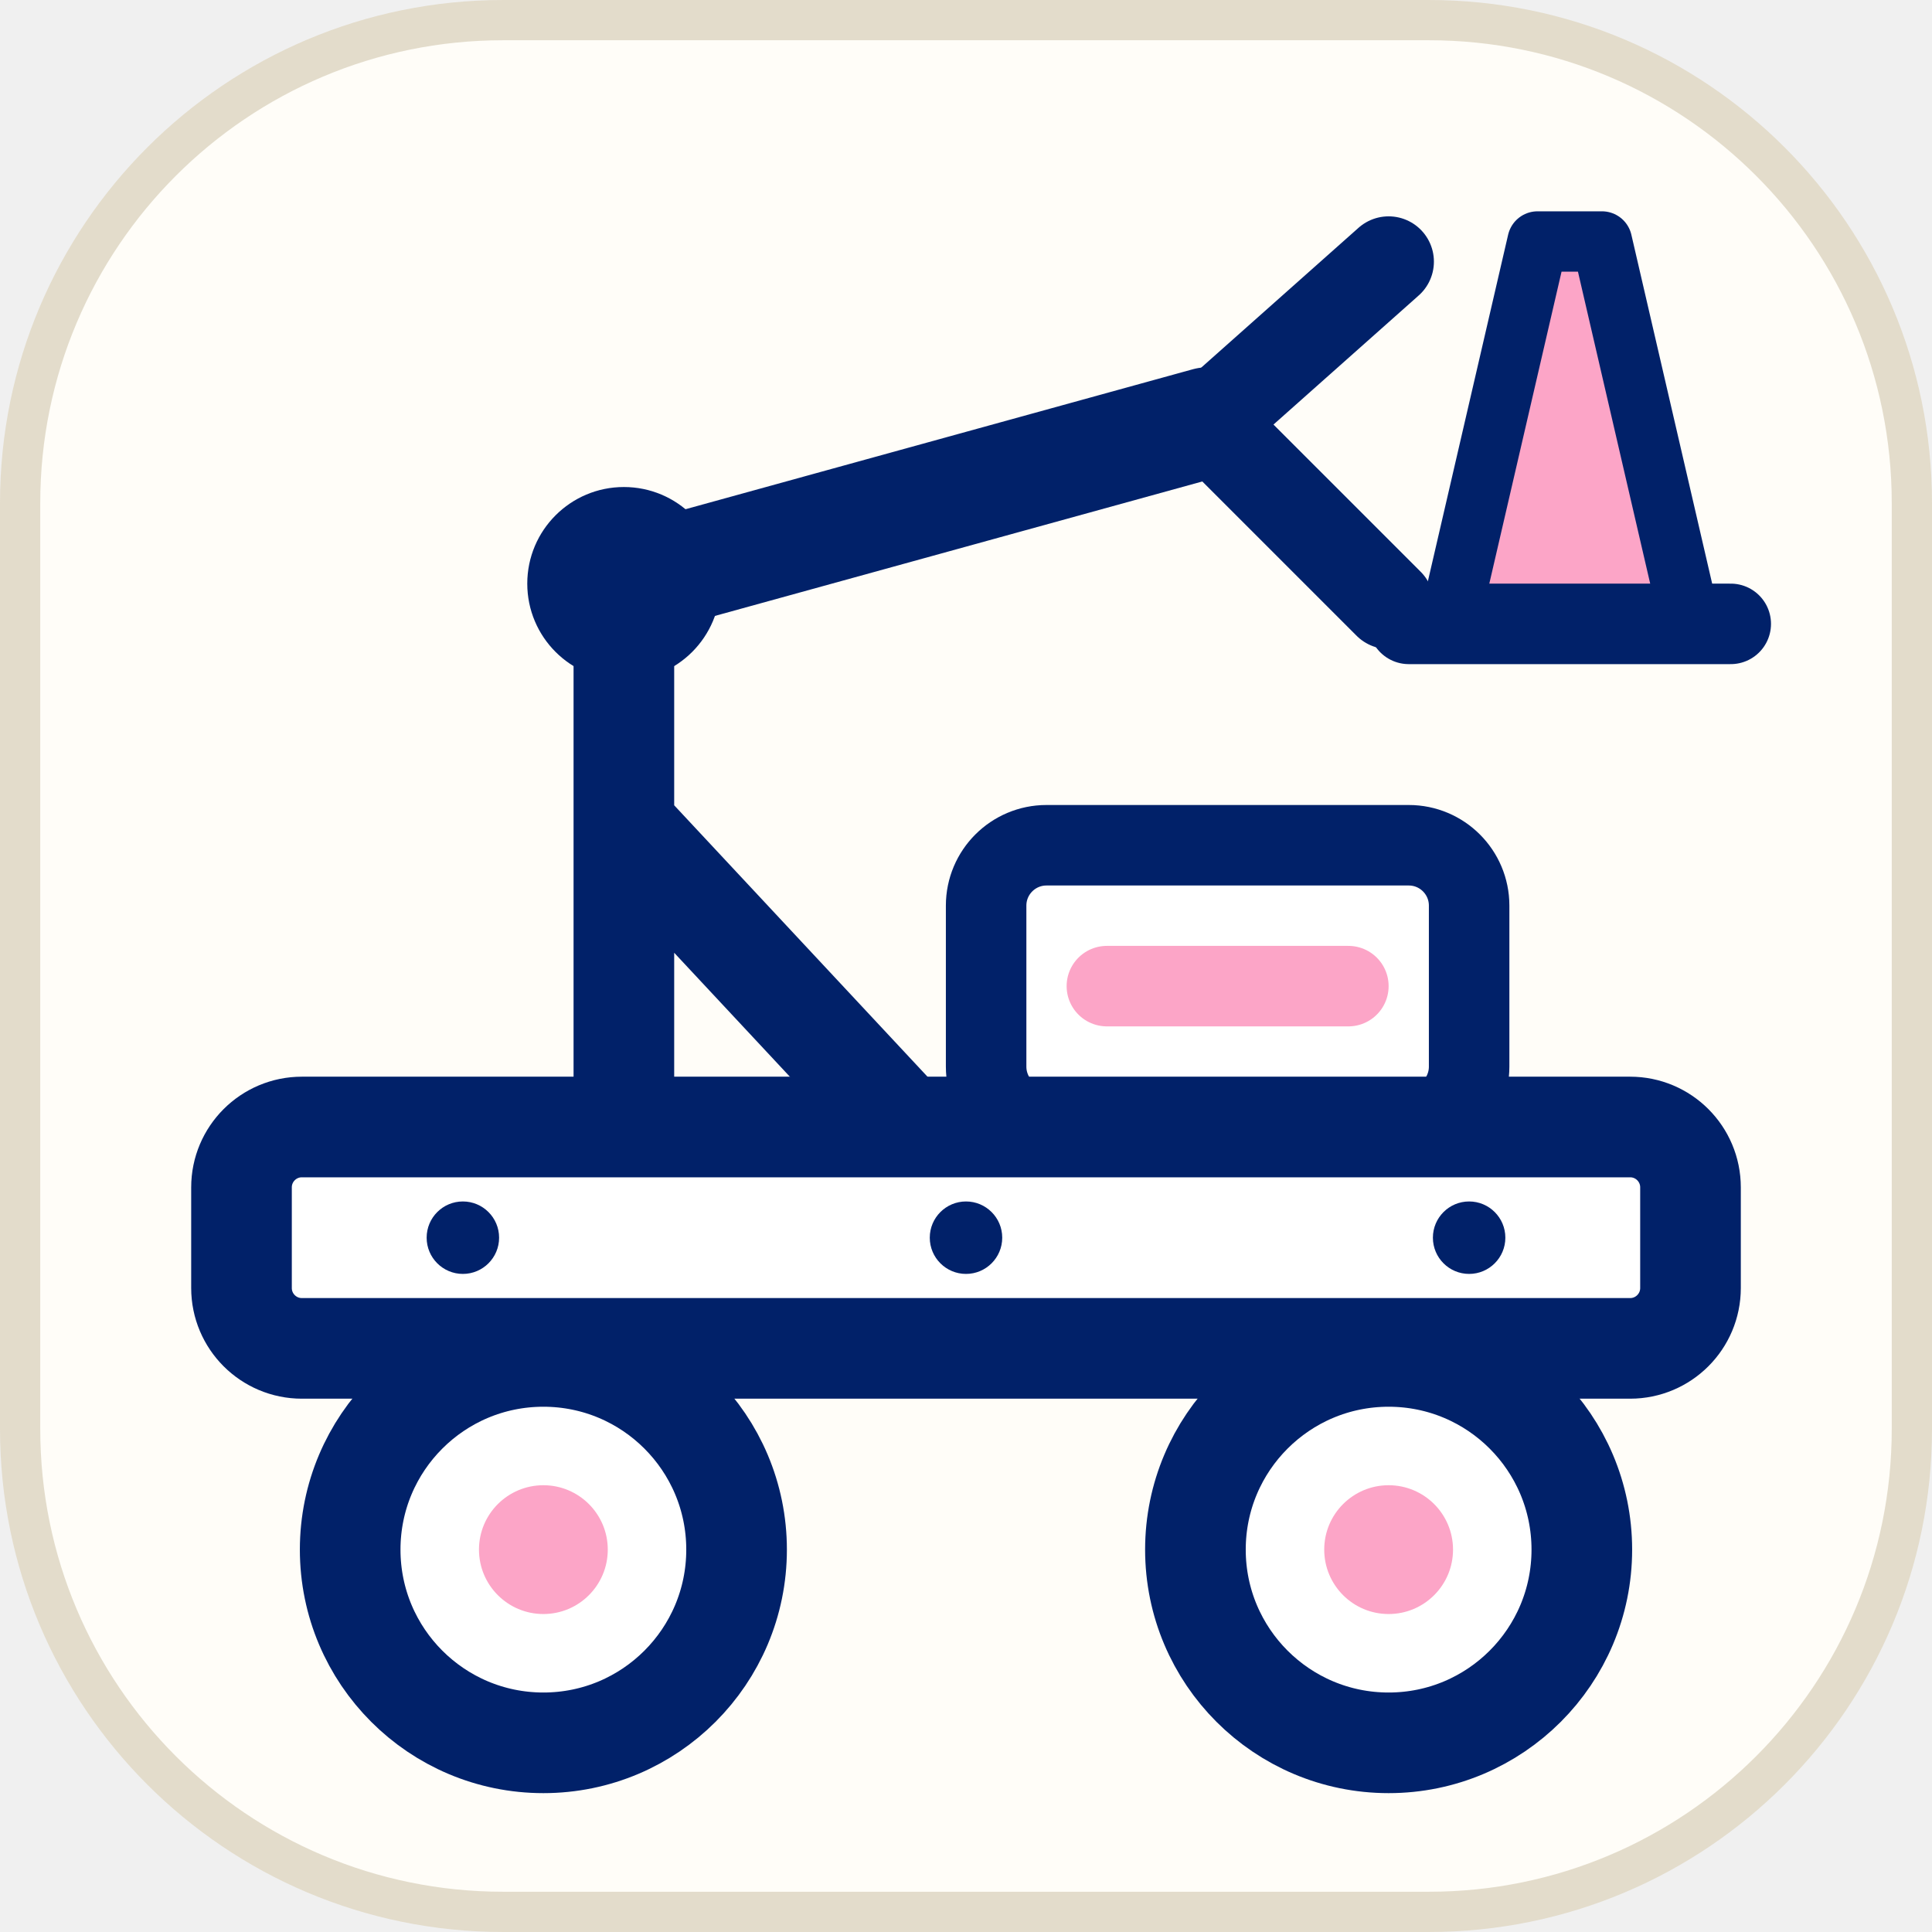
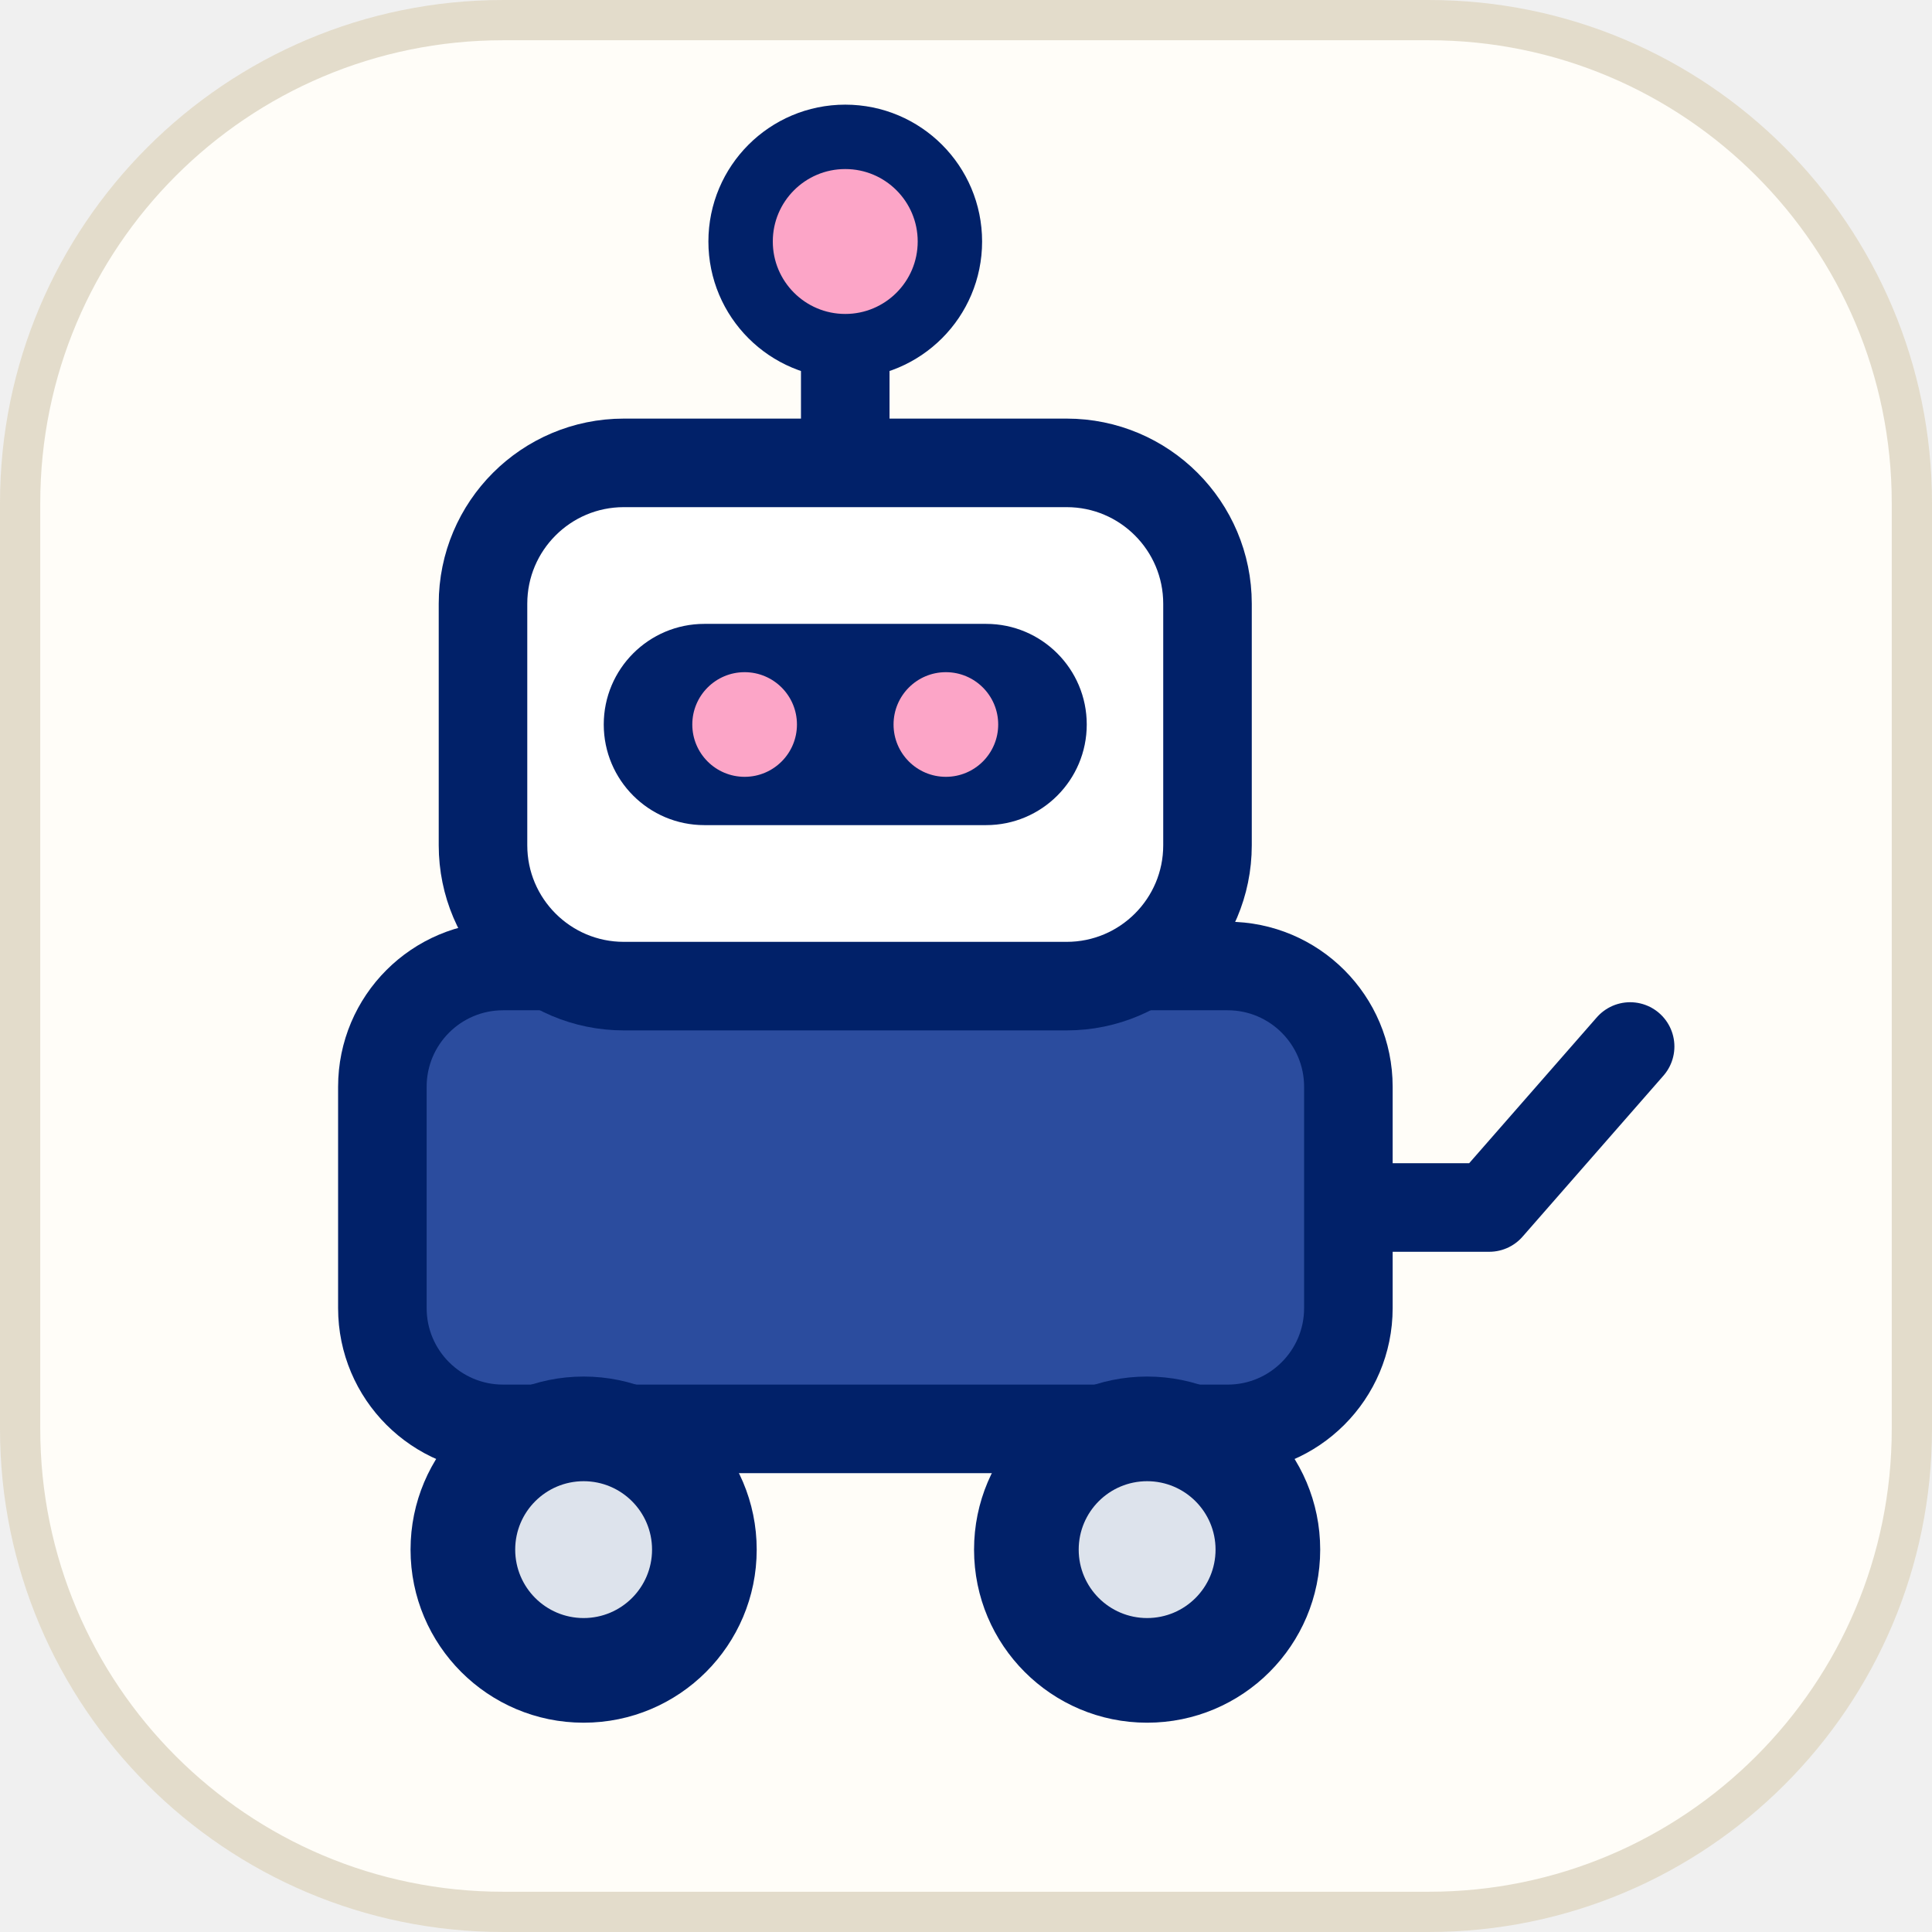
<svg xmlns="http://www.w3.org/2000/svg" viewBox="0 0 48 48" width="48" height="48" fill="none" stroke-linecap="round" stroke-linejoin="round">
  <rect x="0.5" y="0.5" width="47" height="47" rx="12" fill="#fffdf8" stroke="#e3dccb" />
-   <path d="M15.5 28V14.5M15.5 20.5l7 7.5" stroke="#012169" stroke-width="2.5" />
-   <path d="M15.5 14.5l14.5-4" stroke="#012169" stroke-width="2.75" />
-   <path d="M30 10.5l4.5-4M30 10.5l4.5 4.5" stroke="#012169" stroke-width="2.25" />
-   <path d="M36 15.5l2.2-9.5h1.6l2.2 9.5z" fill="#FCA5C7" stroke="#012169" stroke-width="1.5" />
-   <path d="M35 15.5h8" stroke="#012169" stroke-width="2" />
-   <circle cx="15.5" cy="14.5" r="2.4" fill="#012169" />
-   <rect x="24.5" y="21" width="12" height="7" rx="1.5" fill="#fff" stroke="#012169" stroke-width="2" />
-   <path d="M27.5 24.5h6" stroke="#FCA5C7" stroke-width="2" />
-   <rect x="6" y="28" width="36" height="5.5" rx="1.5" fill="#fff" stroke="#012169" stroke-width="2.5" />
-   <circle cx="11.5" cy="30.75" r="0.9" fill="#012169" />
-   <circle cx="24" cy="30.75" r="0.9" fill="#012169" />
-   <circle cx="36.5" cy="30.75" r="0.9" fill="#012169" />
-   <circle cx="13.5" cy="38.5" r="4.8" fill="#fff" stroke="#012169" stroke-width="2.5" />
-   <circle cx="34.5" cy="38.5" r="4.8" fill="#fff" stroke="#012169" stroke-width="2.5" />
-   <circle cx="13.5" cy="38.5" r="1.6" fill="#FCA5C7" />
-   <circle cx="34.5" cy="38.5" r="1.6" fill="#FCA5C7" />
+   <g transform="translate(-1.5 0)">
+     <path d="M22.5 8v3.5" stroke="#012169" stroke-width="2.2" />
+     <circle cx="22.5" cy="6" r="2.6" fill="#FCA5C7" stroke="#012169" stroke-width="1.6" />
+     <path d="M35 30h3.5l3.5-4" stroke="#012169" stroke-width="2.2" />
+     <rect x="11" y="24" width="24" height="11.5" rx="3" fill="#2B4C9E" stroke="#012169" stroke-width="2.2" />
+     <rect x="13.5" y="11.5" width="18" height="13" rx="3.5" fill="#fff" stroke="#012169" stroke-width="2.2" />
+     <rect x="16.5" y="15.5" width="12" height="5" rx="2.5" fill="#012169" />
+     <circle cx="20" cy="18" r="1.3" fill="#FCA5C7" />
+     <circle cx="25" cy="18" r="1.3" fill="#FCA5C7" />
+     <circle cx="16" cy="38.5" r="4.3" fill="#012169" />
+     <circle cx="30" cy="38.5" r="4.3" fill="#012169" />
+     <circle cx="16" cy="38.5" r="1.7" fill="#DDE3EC" />
+     <circle cx="30" cy="38.5" r="1.7" fill="#DDE3EC" />
+   </g>
</svg>
